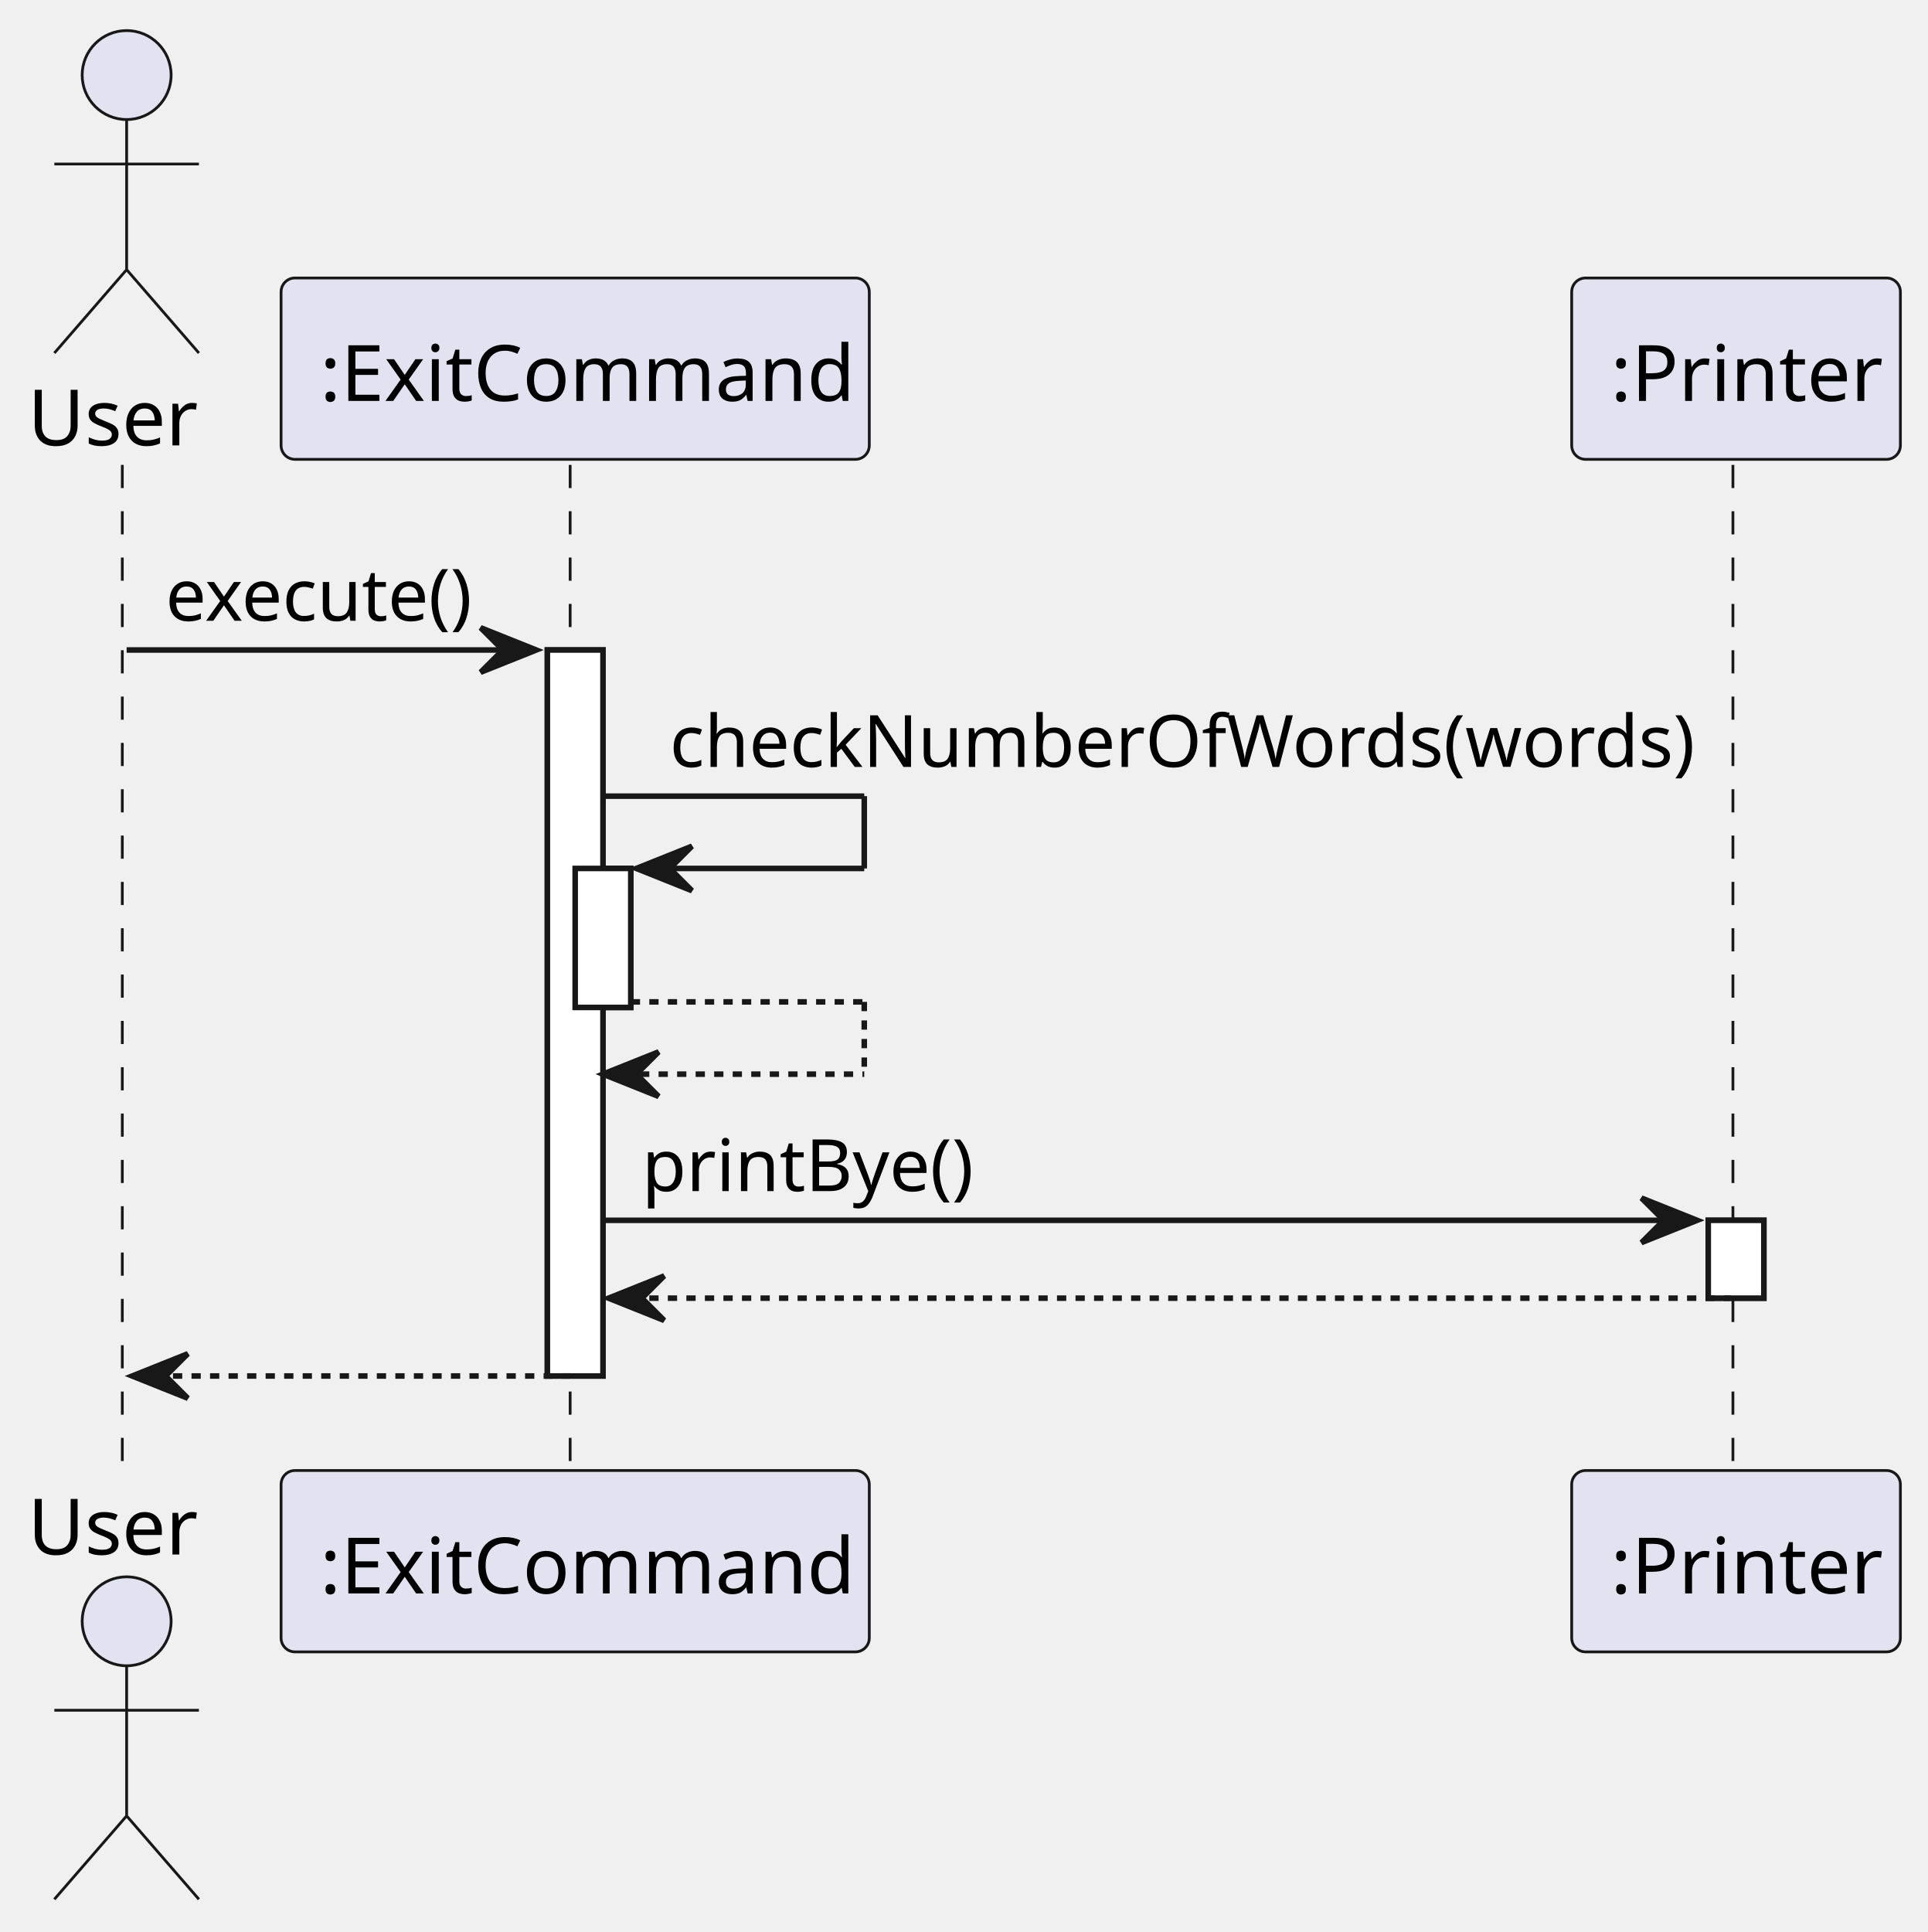
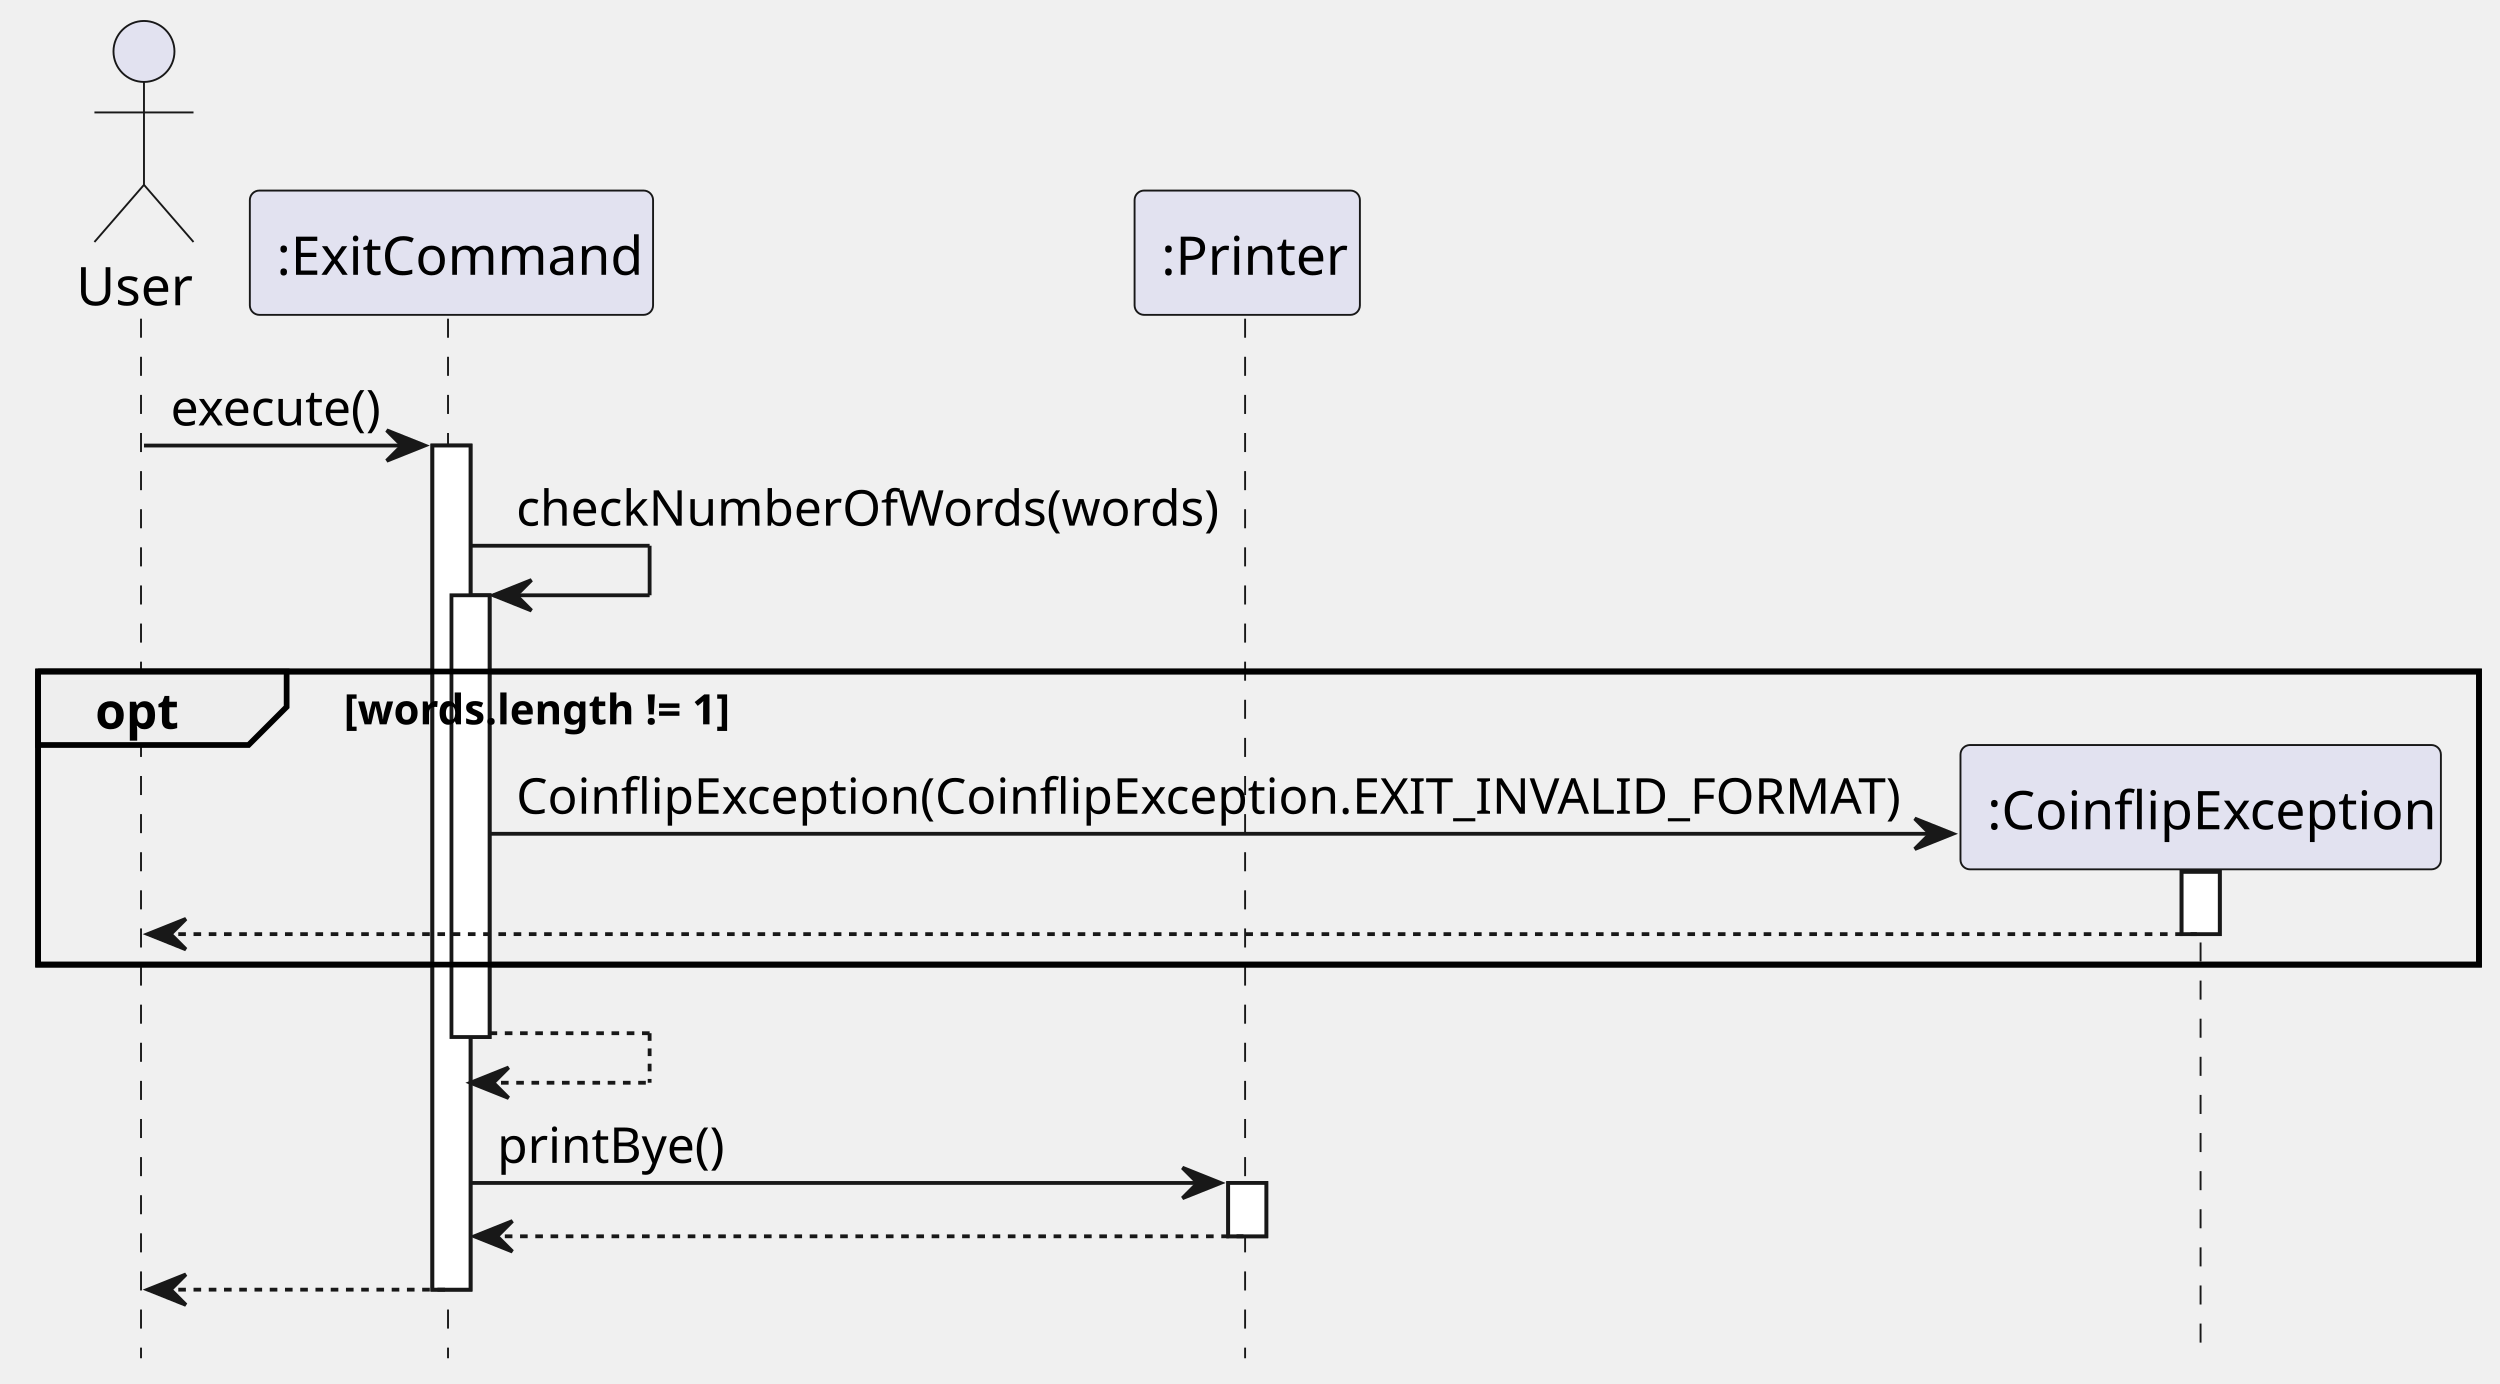
- <svg xmlns="http://www.w3.org/2000/svg" contentStyleType="text/css" height="417.6px" preserveAspectRatio="none" style="width:416px;height:417px;background:#FFFFFF;" version="1.1" viewBox="0 0 416 417" width="416.4px" zoomAndPan="magnify">
+ <svg xmlns="http://www.w3.org/2000/svg" contentStyleType="text/css" height="363px" preserveAspectRatio="none" style="width:656px;height:363px;background:#FFFFFF;" version="1.1" viewBox="0 0 656 363" width="656px" zoomAndPan="magnify">
  <defs />
  <g>
-     <rect fill="#FFFFFF" height="156.698" style="stroke:#181818;stroke-width:1.2;" width="12" x="118.154" y="140.294" />
-     <rect fill="#FFFFFF" height="30" style="stroke:#181818;stroke-width:1.2;" width="12" x="124.154" y="187.444" />
-     <rect fill="#FFFFFF" height="16.8" style="stroke:#181818;stroke-width:1.2;" width="12" x="368.732" y="263.393" />
-     <line style="stroke:#181818;stroke-width:0.6;stroke-dasharray:5.0,5.0;" x1="26.4" x2="26.4" y1="100.345" y2="318.593" />
-     <line style="stroke:#181818;stroke-width:0.6;stroke-dasharray:5.0,5.0;" x1="123.07" x2="123.07" y1="100.345" y2="318.593" />
-     <line style="stroke:#181818;stroke-width:0.6;stroke-dasharray:5.0,5.0;" x1="374.057" x2="374.057" y1="100.345" y2="318.593" />
-     <text fill="#000000" font-family="sans-serif" font-size="16.8" lengthAdjust="spacing" textLength="35.47" x="6" y="96.129">User</text>
-     <ellipse cx="27.335" cy="16.2" fill="#E2E2F0" rx="9.6" ry="9.6" style="stroke:#181818;stroke-width:0.6;" />
-     <path d="M27.335,25.8 L27.335,58.2 M11.735,35.4 L42.935,35.4 M27.335,58.2 L11.735,76.2 M27.335,58.2 L42.935,76.2 " fill="none" style="stroke:#181818;stroke-width:0.6;" />
-     <text fill="#000000" font-family="sans-serif" font-size="16.8" lengthAdjust="spacing" textLength="35.47" x="6" y="335.522">User</text>
-     <ellipse cx="27.335" cy="349.938" fill="#E2E2F0" rx="9.6" ry="9.6" style="stroke:#181818;stroke-width:0.6;" />
-     <path d="M27.335,359.538 L27.335,391.938 M11.735,369.138 L42.935,369.138 M27.335,391.938 L11.735,409.938 M27.335,391.938 L42.935,409.938 " fill="none" style="stroke:#181818;stroke-width:0.6;" />
-     <rect fill="#E2E2F0" height="39.145" rx="3" ry="3" style="stroke:#181818;stroke-width:0.6;" width="126.968" x="60.67" y="60" />
-     <text fill="#000000" font-family="sans-serif" font-size="16.8" lengthAdjust="spacing" textLength="110.168" x="69.07" y="86.529">:ExitCommand</text>
-     <rect fill="#E2E2F0" height="39.145" rx="3" ry="3" style="stroke:#181818;stroke-width:0.6;" width="126.968" x="60.67" y="317.393" />
-     <text fill="#000000" font-family="sans-serif" font-size="16.8" lengthAdjust="spacing" textLength="110.168" x="69.07" y="343.922">:ExitCommand</text>
-     <rect fill="#E2E2F0" height="39.145" rx="3" ry="3" style="stroke:#181818;stroke-width:0.6;" width="70.949" x="339.257" y="60" />
-     <text fill="#000000" font-family="sans-serif" font-size="16.8" lengthAdjust="spacing" textLength="54.149" x="347.657" y="86.529">:Printer</text>
-     <rect fill="#E2E2F0" height="39.145" rx="3" ry="3" style="stroke:#181818;stroke-width:0.6;" width="70.949" x="339.257" y="317.393" />
-     <text fill="#000000" font-family="sans-serif" font-size="16.8" lengthAdjust="spacing" textLength="54.149" x="347.657" y="343.922">:Printer</text>
-     <rect fill="#FFFFFF" height="156.698" style="stroke:#181818;stroke-width:1.2;" width="12" x="118.154" y="140.294" />
-     <rect fill="#FFFFFF" height="30" style="stroke:#181818;stroke-width:1.2;" width="12" x="124.154" y="187.444" />
-     <rect fill="#FFFFFF" height="16.8" style="stroke:#181818;stroke-width:1.2;" width="12" x="368.732" y="263.393" />
-     <polygon fill="#181818" points="103.754,135.494,115.754,140.294,103.754,145.095,108.554,140.294" style="stroke:#181818;stroke-width:1.2;" />
-     <line style="stroke:#181818;stroke-width:1.2;" x1="27.335" x2="110.954" y1="140.294" y2="140.294" />
-     <text fill="#000000" font-family="sans-serif" font-size="15.6" lengthAdjust="spacing" textLength="65.028" x="35.735" y="133.979">execute()</text>
-     <line style="stroke:#181818;stroke-width:1.2;" x1="130.154" x2="186.554" y1="171.844" y2="171.844" />
-     <line style="stroke:#181818;stroke-width:1.2;" x1="186.554" x2="186.554" y1="171.844" y2="187.444" />
-     <line style="stroke:#181818;stroke-width:1.2;" x1="137.354" x2="186.554" y1="187.444" y2="187.444" />
-     <polygon fill="#181818" points="149.354,182.644,137.354,187.444,149.354,192.244,144.554,187.444" style="stroke:#181818;stroke-width:1.2;" />
-     <text fill="#000000" font-family="sans-serif" font-size="15.6" lengthAdjust="spacing" textLength="209.777" x="144.554" y="165.529">checkNumberOfWords(words)</text>
-     <line style="stroke:#181818;stroke-width:1.2;stroke-dasharray:2.0,2.0;" x1="136.154" x2="186.554" y1="216.244" y2="216.244" />
-     <line style="stroke:#181818;stroke-width:1.2;stroke-dasharray:2.0,2.0;" x1="186.554" x2="186.554" y1="216.244" y2="231.844" />
-     <line style="stroke:#181818;stroke-width:1.2;stroke-dasharray:2.0,2.0;" x1="130.154" x2="186.554" y1="231.844" y2="231.844" />
-     <polygon fill="#181818" points="142.154,227.044,130.154,231.844,142.154,236.644,137.354,231.844" style="stroke:#181818;stroke-width:1.2;" />
-     <polygon fill="#181818" points="354.332,258.593,366.332,263.393,354.332,268.193,359.132,263.393" style="stroke:#181818;stroke-width:1.2;" />
-     <line style="stroke:#181818;stroke-width:1.2;" x1="130.154" x2="361.532" y1="263.393" y2="263.393" />
-     <text fill="#000000" font-family="sans-serif" font-size="15.6" lengthAdjust="spacing" textLength="67.618" x="138.554" y="257.078">printBye()</text>
-     <polygon fill="#181818" points="143.354,275.393,131.354,280.193,143.354,284.993,138.554,280.193" style="stroke:#181818;stroke-width:1.2;" />
-     <line style="stroke:#181818;stroke-width:1.2;stroke-dasharray:2.0,2.0;" x1="136.154" x2="373.532" y1="280.193" y2="280.193" />
-     <polygon fill="#181818" points="40.535,292.193,28.535,296.993,40.535,301.793,35.735,296.993" style="stroke:#181818;stroke-width:1.2;" />
-     <line style="stroke:#181818;stroke-width:1.2;stroke-dasharray:2.0,2.0;" x1="33.335" x2="122.954" y1="296.993" y2="296.993" />
+     <rect fill="#FFFFFF" height="221.494" style="stroke:#181818;stroke-width:1.0;" width="10" x="113.462" y="116.912" />
+     <rect fill="#FFFFFF" height="115.912" style="stroke:#181818;stroke-width:1.0;" width="10" x="118.462" y="156.203" />
+     <rect fill="#FFFFFF" height="14" style="stroke:#181818;stroke-width:1.0;" width="10" x="322.276" y="310.406" />
+     <rect fill="#FFFFFF" height="16.33" style="stroke:#181818;stroke-width:1.0;" width="10" x="572.461" y="228.785" />
+     <rect fill="none" height="76.912" style="stroke:#000000;stroke-width:1.5;" width="640.492" x="10" y="176.203" />
+     <line style="stroke:#181818;stroke-width:0.5;stroke-dasharray:5.0,5.0;" x1="37" x2="37" y1="83.621" y2="356.406" />
+     <line style="stroke:#181818;stroke-width:0.5;stroke-dasharray:5.0,5.0;" x1="117.559" x2="117.559" y1="83.621" y2="356.406" />
+     <line style="stroke:#181818;stroke-width:0.5;stroke-dasharray:5.0,5.0;" x1="326.714" x2="326.714" y1="83.621" y2="356.406" />
+     <line style="stroke:#181818;stroke-width:0.5;stroke-dasharray:5.0,5.0;" x1="577.431" x2="577.431" y1="227.305" y2="356.406" />
+     <text fill="#000000" font-family="sans-serif" font-size="14" lengthAdjust="spacing" textLength="29.559" x="20" y="80.107">User</text>
+     <ellipse cx="37.779" cy="13.5" fill="#E2E2F0" rx="8" ry="8" style="stroke:#181818;stroke-width:0.5;" />
+     <path d="M37.779,21.5 L37.779,48.5 M24.779,29.5 L50.779,29.5 M37.779,48.5 L24.779,63.5 M37.779,48.5 L50.779,63.5 " fill="none" style="stroke:#181818;stroke-width:0.5;" />
+     <rect fill="#E2E2F0" height="32.621" rx="2.5" ry="2.5" style="stroke:#181818;stroke-width:0.5;" width="105.807" x="65.559" y="50" />
+     <text fill="#000000" font-family="sans-serif" font-size="14" lengthAdjust="spacing" textLength="91.807" x="72.559" y="72.107">:ExitCommand</text>
+     <rect fill="#E2E2F0" height="32.621" rx="2.5" ry="2.5" style="stroke:#181818;stroke-width:0.5;" width="59.124" x="297.714" y="50" />
+     <text fill="#000000" font-family="sans-serif" font-size="14" lengthAdjust="spacing" textLength="45.124" x="304.714" y="72.107">:Printer</text>
+     <rect fill="#FFFFFF" height="221.494" style="stroke:#181818;stroke-width:1.0;" width="10" x="113.462" y="116.912" />
+     <rect fill="#FFFFFF" height="115.912" style="stroke:#181818;stroke-width:1.0;" width="10" x="118.462" y="156.203" />
+     <rect fill="#FFFFFF" height="14" style="stroke:#181818;stroke-width:1.0;" width="10" x="322.276" y="310.406" />
+     <rect fill="#FFFFFF" height="16.33" style="stroke:#181818;stroke-width:1.0;" width="10" x="572.461" y="228.785" />
+     <polygon fill="#181818" points="101.462,112.912,111.462,116.912,101.462,120.912,105.462,116.912" style="stroke:#181818;stroke-width:1.0;" />
+     <line style="stroke:#181818;stroke-width:1.0;" x1="37.779" x2="107.462" y1="116.912" y2="116.912" />
+     <text fill="#000000" font-family="sans-serif" font-size="13" lengthAdjust="spacing" textLength="54.19" x="44.779" y="111.649">execute()</text>
+     <line style="stroke:#181818;stroke-width:1.0;" x1="123.462" x2="170.462" y1="143.203" y2="143.203" />
+     <line style="stroke:#181818;stroke-width:1.0;" x1="170.462" x2="170.462" y1="143.203" y2="156.203" />
+     <line style="stroke:#181818;stroke-width:1.0;" x1="129.462" x2="170.462" y1="156.203" y2="156.203" />
+     <polygon fill="#181818" points="139.462,152.203,129.462,156.203,139.462,160.203,135.462,156.203" style="stroke:#181818;stroke-width:1.0;" />
+     <text fill="#000000" font-family="sans-serif" font-size="13" lengthAdjust="spacing" textLength="174.815" x="135.462" y="137.94">checkNumberOfWords(words)</text>
+     <path d="M10,176.203 L75.211,176.203 L75.211,185.494 L65.211,195.494 L10,195.494 L10,176.203 " fill="#EEEEEE" style="stroke:#000000;stroke-width:1.5;" />
+     <rect fill="none" height="76.912" style="stroke:#000000;stroke-width:1.5;" width="640.492" x="10" y="176.203" />
+     <text fill="#000000" font-family="sans-serif" font-size="13" font-weight="bold" lengthAdjust="spacing" textLength="20.211" x="25" y="191.231">opt</text>
+     <text fill="#000000" font-family="sans-serif" font-size="11" font-weight="bold" lengthAdjust="spacing" textLength="98.087" x="90.211" y="190.073">[words.length != 1]</text>
+     <polygon fill="#181818" points="502.431,214.785,512.431,218.785,502.431,222.785,506.431,218.785" style="stroke:#181818;stroke-width:1.0;" />
+     <line style="stroke:#181818;stroke-width:1.0;" x1="128.462" x2="508.431" y1="218.785" y2="218.785" />
+     <text fill="#000000" font-family="sans-serif" font-size="13" lengthAdjust="spacing" textLength="361.969" x="135.462" y="213.523">CoinflipException(CoinflipException.EXIT_INVALID_FORMAT)</text>
+     <rect fill="#E2E2F0" height="32.621" rx="2.5" ry="2.5" style="stroke:#181818;stroke-width:0.5;" width="126.061" x="514.431" y="195.494" />
+     <text fill="#000000" font-family="sans-serif" font-size="14" lengthAdjust="spacing" textLength="112.061" x="521.431" y="217.602">:CoinflipException</text>
+     <polygon fill="#181818" points="48.779,241.115,38.779,245.115,48.779,249.115,44.779,245.115" style="stroke:#181818;stroke-width:1.0;" />
+     <line style="stroke:#181818;stroke-width:1.0;stroke-dasharray:2.0,2.0;" x1="42.779" x2="576.461" y1="245.115" y2="245.115" />
+     <line style="stroke:#181818;stroke-width:1.0;stroke-dasharray:2.0,2.0;" x1="128.462" x2="170.462" y1="271.115" y2="271.115" />
+     <line style="stroke:#181818;stroke-width:1.0;stroke-dasharray:2.0,2.0;" x1="170.462" x2="170.462" y1="271.115" y2="284.115" />
+     <line style="stroke:#181818;stroke-width:1.0;stroke-dasharray:2.0,2.0;" x1="123.462" x2="170.462" y1="284.115" y2="284.115" />
+     <polygon fill="#181818" points="133.462,280.115,123.462,284.115,133.462,288.115,129.462,284.115" style="stroke:#181818;stroke-width:1.0;" />
+     <polygon fill="#181818" points="310.276,306.406,320.276,310.406,310.276,314.406,314.276,310.406" style="stroke:#181818;stroke-width:1.0;" />
+     <line style="stroke:#181818;stroke-width:1.0;" x1="123.462" x2="316.276" y1="310.406" y2="310.406" />
+     <text fill="#000000" font-family="sans-serif" font-size="13" lengthAdjust="spacing" textLength="56.348" x="130.462" y="305.144">printBye()</text>
+     <polygon fill="#181818" points="134.462,320.406,124.462,324.406,134.462,328.406,130.462,324.406" style="stroke:#181818;stroke-width:1.0;" />
+     <line style="stroke:#181818;stroke-width:1.0;stroke-dasharray:2.0,2.0;" x1="128.462" x2="326.276" y1="324.406" y2="324.406" />
+     <polygon fill="#181818" points="48.779,334.406,38.779,338.406,48.779,342.406,44.779,338.406" style="stroke:#181818;stroke-width:1.0;" />
+     <line style="stroke:#181818;stroke-width:1.0;stroke-dasharray:2.0,2.0;" x1="42.779" x2="117.462" y1="338.406" y2="338.406" />
  </g>
</svg>
